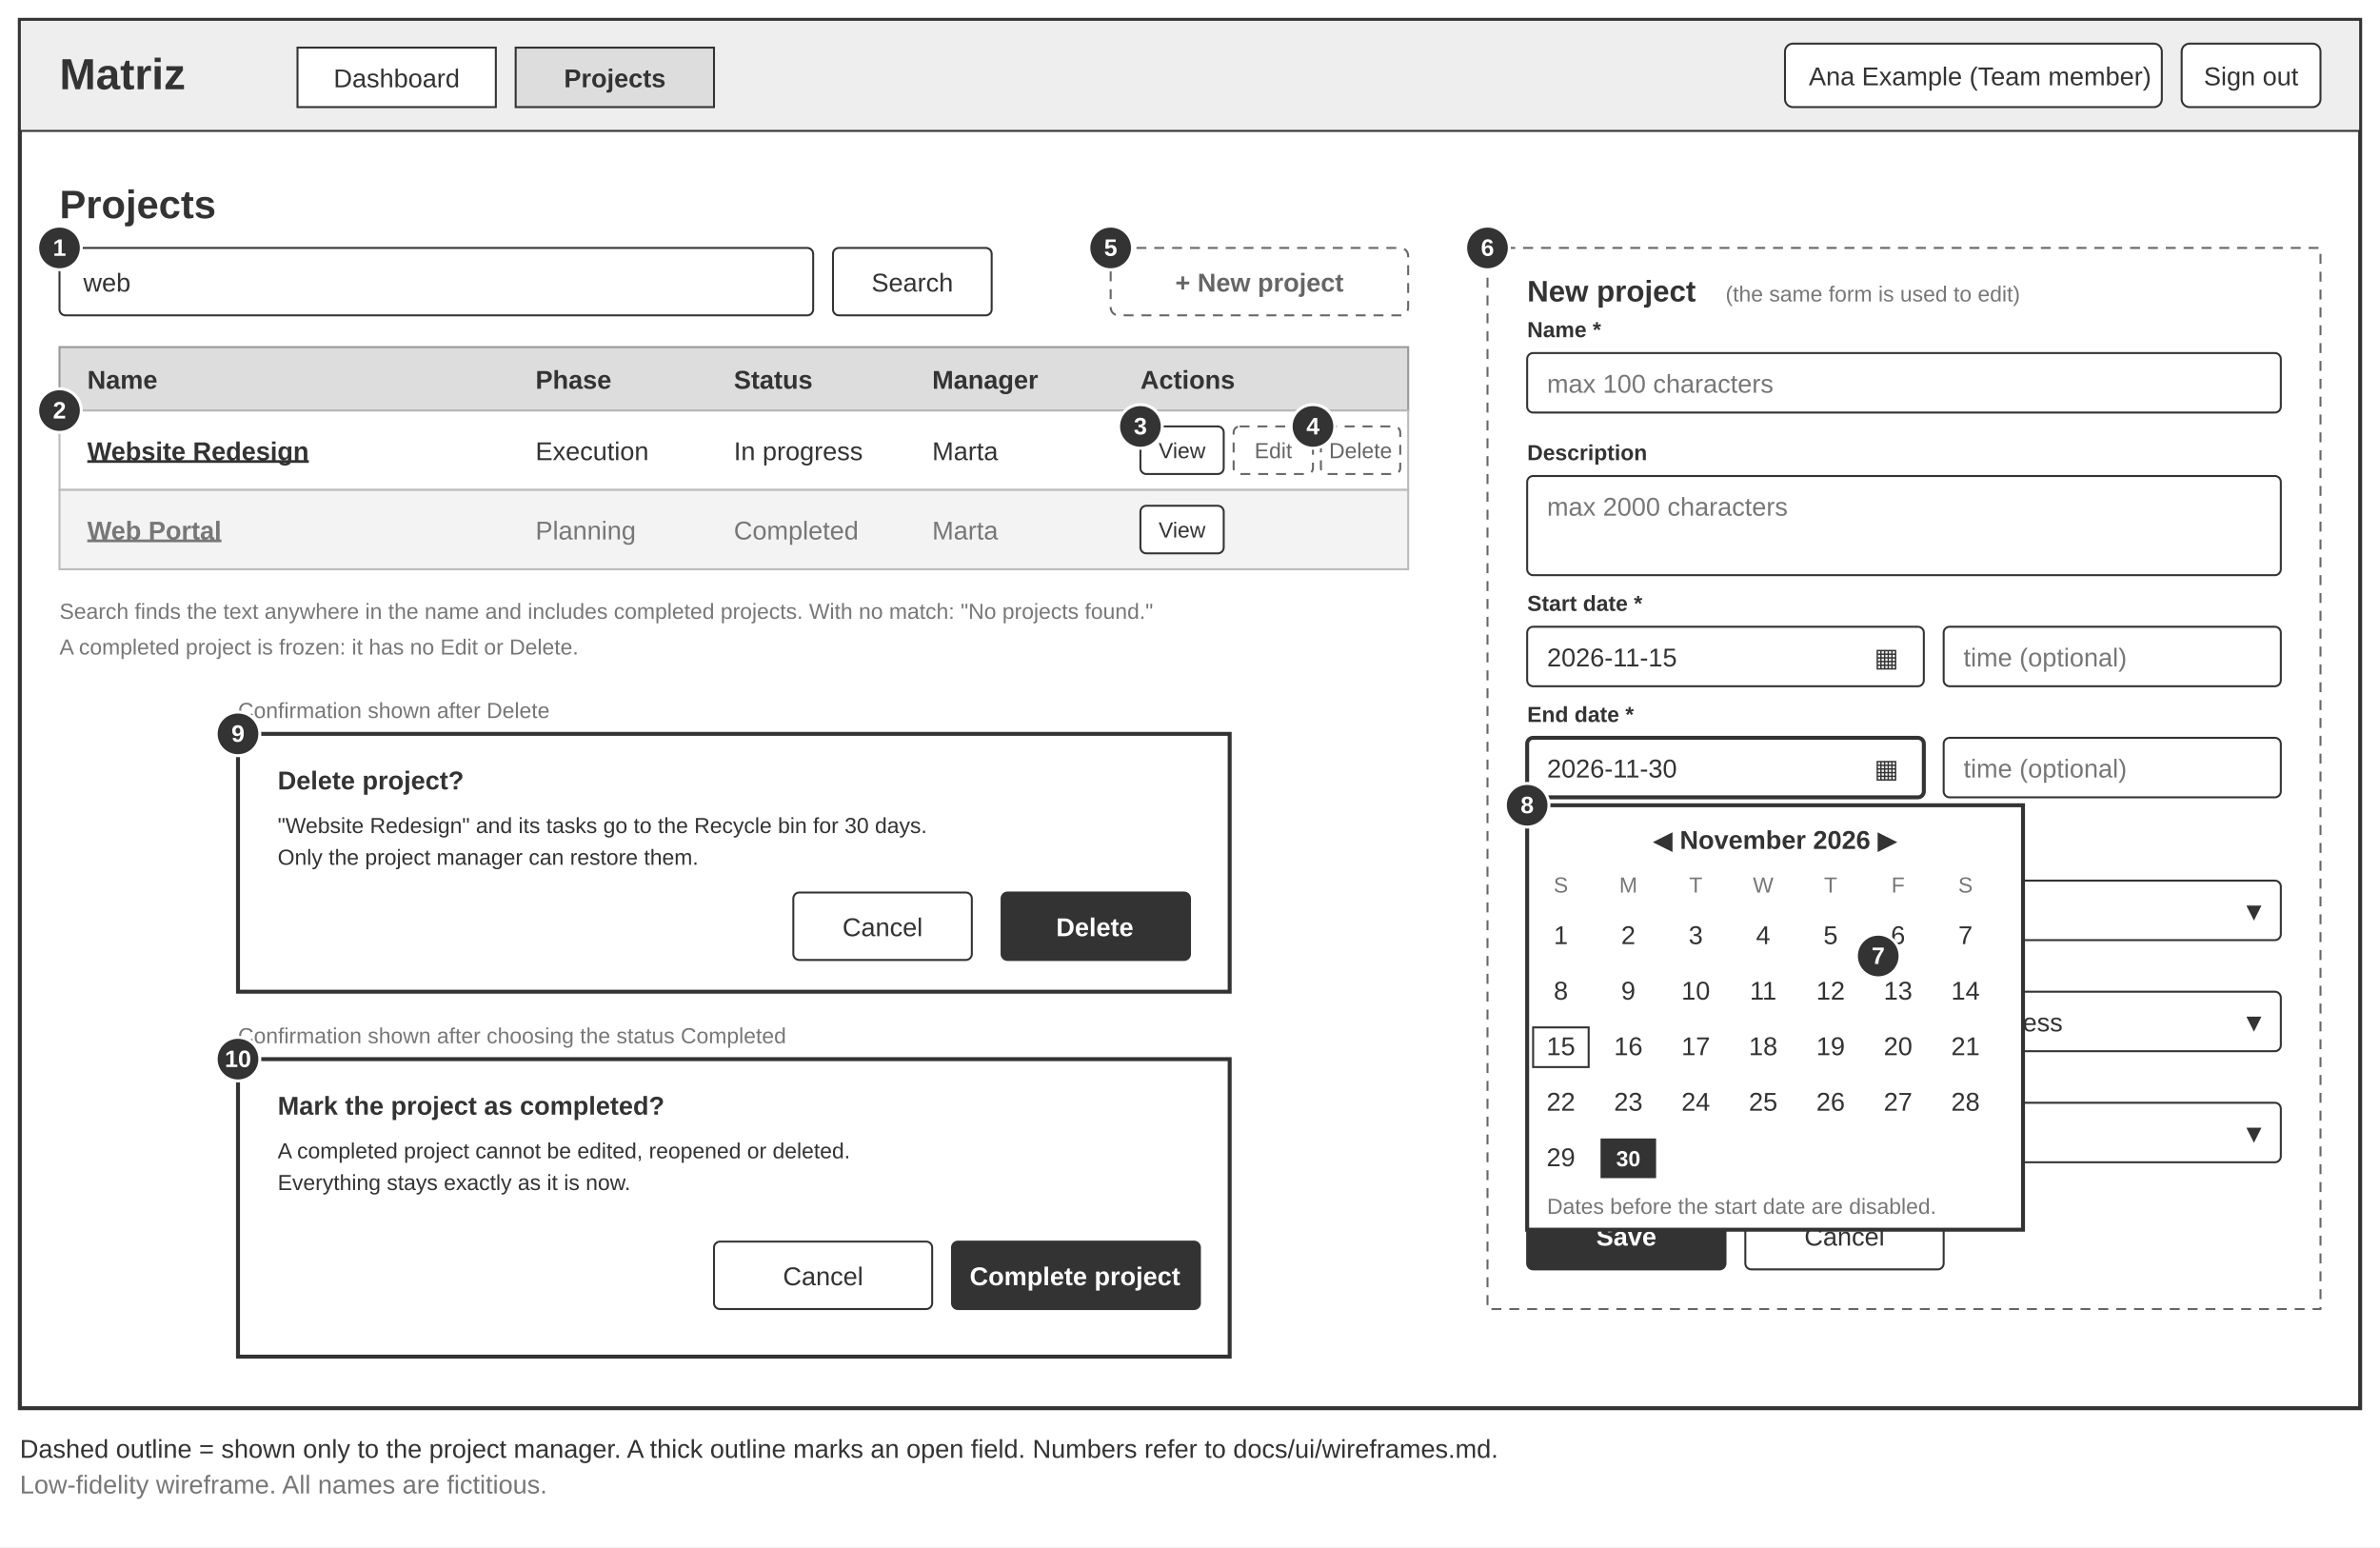
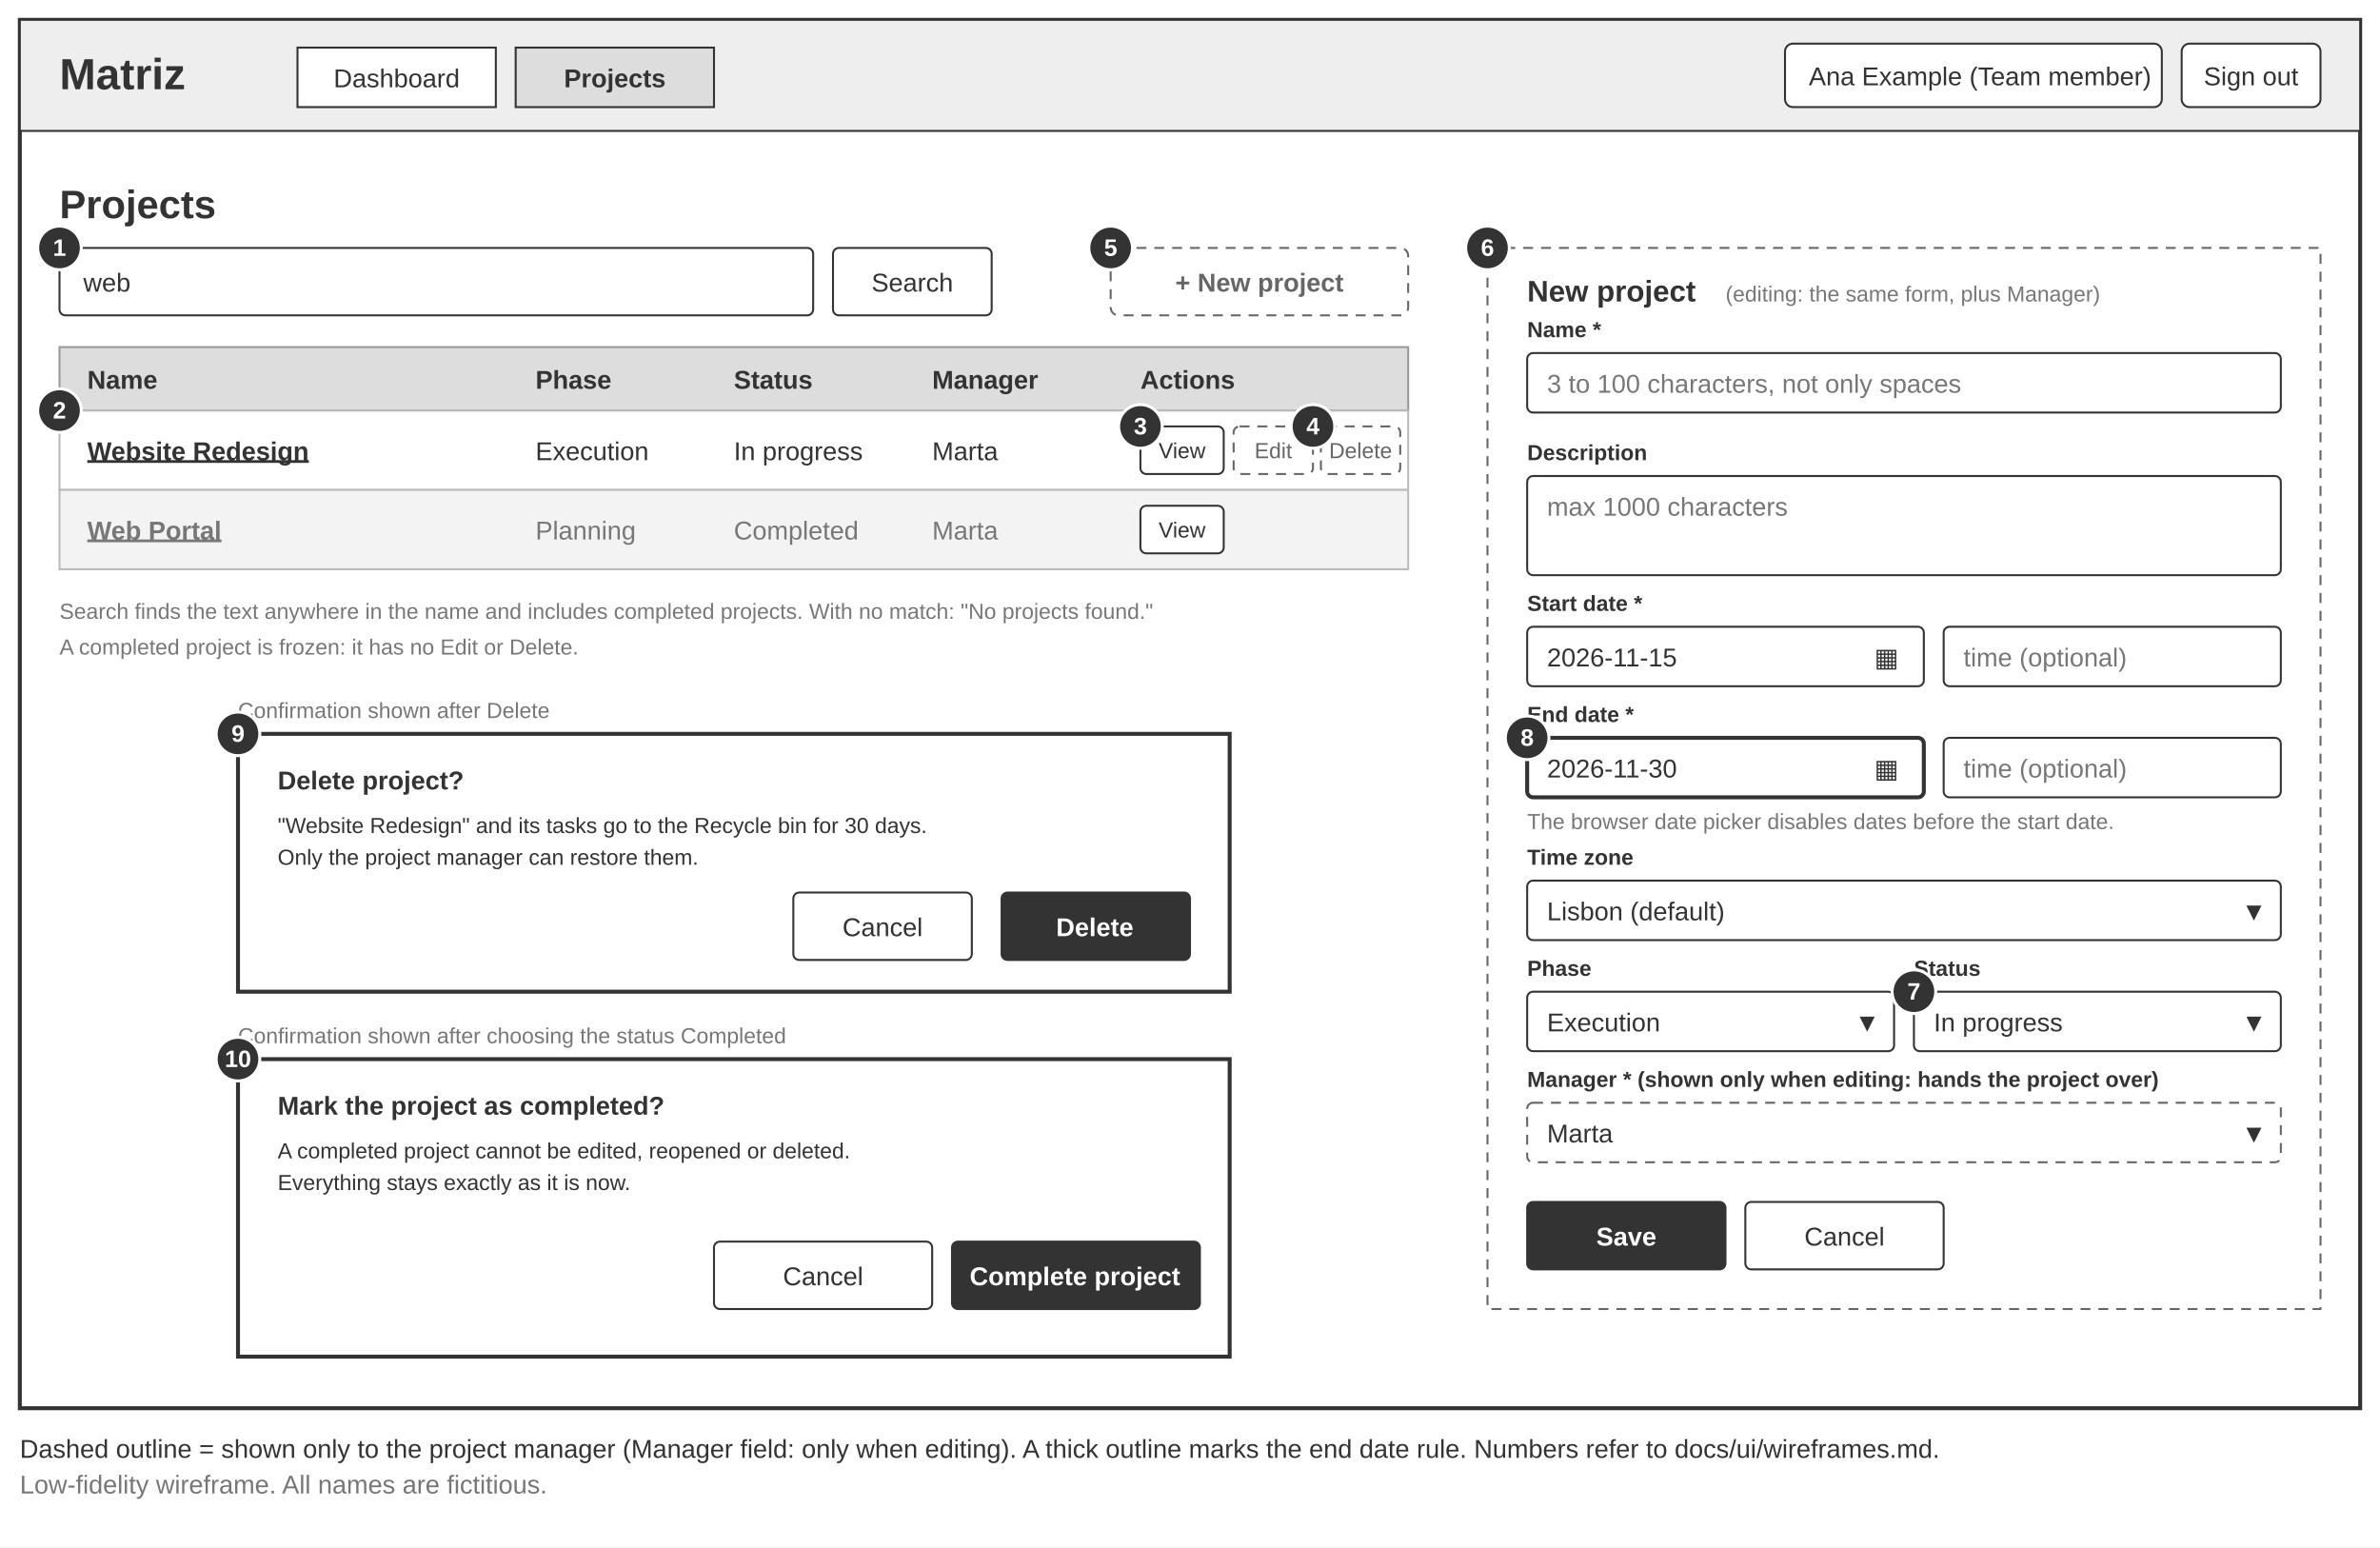
<svg xmlns="http://www.w3.org/2000/svg" viewBox="0 0 1200 780" width="1200" height="780">
  <style>
    text{font-family:Arial,Helvetica,sans-serif;font-size:13px;fill:#333}
    .g{fill:#777}.b{font-weight:bold}.s{font-size:11px}.m{text-anchor:middle}.w{fill:#fff}.l{font-size:20px;font-weight:bold}.u{text-decoration:underline}
    .box{fill:#fff;stroke:#333}.bar{fill:#eee;stroke:#333}.sel{fill:#ddd;stroke:#333}.dash{fill:#fff;stroke:#666;stroke-dasharray:5 4}
    .hd{fill:#ddd;stroke:#999}.row{fill:#fff;stroke:#bbb}.dark{fill:#333;stroke:#333}.err{fill:#fff;stroke:#333;stroke-width:2}
    .c{fill:#333;stroke:#fff;stroke-width:1.5}.n{font-size:12px;font-weight:bold;fill:#fff;text-anchor:middle}
  </style>
  <rect x="0" y="0" width="1200" height="780" fill="#ffffff" />
  <rect x="10" y="10" width="1180" height="700" fill="#ffffff" stroke="#333333" stroke-width="2" />
  <rect class="bar" x="10" y="10" width="1180" height="56" />
  <text x="30" y="45" style="font-size:22px;font-weight:bold">Matriz</text>
  <rect class="box" x="150" y="24" width="100" height="30" />
  <text x="200" y="44" class="m">Dashboard</text>
  <rect class="sel" x="260" y="24" width="100" height="30" />
  <text x="310" y="44" class="m b">Projects</text>
  <rect class="box" x="900" y="22" width="190" height="32" rx="4" />
  <text x="912" y="43">Ana Example (Team member)</text>
  <rect class="box" x="1100" y="22" width="70" height="32" rx="4" />
  <text x="1135" y="43" class="m">Sign out</text>
  <text x="30" y="110" class="l">Projects</text>
  <rect class="box" x="30" y="125" width="380" height="34" rx="3" />
  <text x="42" y="147">web</text>
  <rect class="box" x="420" y="125" width="80" height="34" rx="3" />
  <text x="460" y="147" class="m">Search</text>
  <rect class="dash" x="560" y="125" width="150" height="34" rx="4" />
  <text x="635" y="147" class="m b" style="fill:#666">+ New project</text>
  <rect class="hd" x="30" y="175" width="680" height="32" />
  <text x="44" y="196" class="b">Name</text>
  <text x="270" y="196" class="b">Phase</text>
  <text x="370" y="196" class="b">Status</text>
  <text x="470" y="196" class="b">Manager</text>
  <text x="575" y="196" class="b">Actions</text>
  <rect class="row" x="30" y="207" width="680" height="40" />
  <text x="44" y="232" class="u b">Website Redesign</text>
  <text x="270" y="232">Execution</text>
  <text x="370" y="232">In progress</text>
  <text x="470" y="232">Marta</text>
  <rect class="box" x="575" y="215" width="42" height="24" rx="3" />
  <text x="596" y="231" class="m s">View</text>
  <rect class="dash" x="622" y="215" width="40" height="24" rx="3" />
  <text x="642" y="231" class="m s" style="fill:#666">Edit</text>
  <rect class="dash" x="666" y="215" width="40" height="24" rx="3" />
  <text x="686" y="231" class="m s" style="fill:#666">Delete</text>
  <rect class="row" x="30" y="247" width="680" height="40" style="fill:#f3f3f3" />
  <text x="44" y="272" class="u b g">Web Portal</text>
  <text x="270" y="272" class="g">Planning</text>
  <text x="370" y="272" class="g">Completed</text>
  <text x="470" y="272" class="g">Marta</text>
  <rect class="box" x="575" y="255" width="42" height="24" rx="3" />
  <text x="596" y="271" class="m s">View</text>
  <text x="30" y="312" class="s g">Search finds the text anywhere in the name and includes completed projects. With no match: "No projects found."</text>
  <text x="30" y="330" class="s g">A completed project is frozen: it has no Edit or Delete.</text>
  <text x="120" y="362" class="s g">Confirmation shown after Delete</text>
  <rect x="120" y="370" width="500" height="130" fill="#ffffff" stroke="#333333" stroke-width="2" />
  <text x="140" y="398" class="b">Delete project?</text>
  <text x="140" y="420" class="s">"Website Redesign" and its tasks go to the Recycle bin for 30 days.</text>
  <text x="140" y="436" class="s">Only the project manager can restore them.</text>
  <rect class="box" x="400" y="450" width="90" height="34" rx="3" />
  <text x="445" y="472" class="m">Cancel</text>
  <rect class="dark" x="505" y="450" width="95" height="34" rx="3" />
  <text x="552" y="472" class="m w b">Delete</text>
  <text x="120" y="526" class="s g">Confirmation shown after choosing the status Completed</text>
  <rect x="120" y="534" width="500" height="150" fill="#ffffff" stroke="#333333" stroke-width="2" />
  <text x="140" y="562" class="b">Mark the project as completed?</text>
  <text x="140" y="584" class="s">A completed project cannot be edited, reopened or deleted.</text>
  <text x="140" y="600" class="s">Everything stays exactly as it is now.</text>
  <rect class="box" x="360" y="626" width="110" height="34" rx="3" />
  <text x="415" y="648" class="m">Cancel</text>
  <rect class="dark" x="480" y="626" width="125" height="34" rx="3" />
  <text x="542" y="648" class="m w b">Complete project</text>
  <rect class="dash" x="750" y="125" width="420" height="535" />
  <text x="770" y="152" class="b" style="font-size:15px">New project</text>
-   <text x="870" y="152" class="s g">(the same form is used to edit)</text>
+   <text x="870" y="152" class="s g">(editing: the same form, plus Manager)</text>
  <text x="770" y="170" class="s b">Name *</text>
  <rect class="box" x="770" y="178" width="380" height="30" rx="3" />
-   <text x="780" y="198" class="g">max 100 characters</text>
+   <text x="780" y="198" class="g">3 to 100 characters, not only spaces</text>
  <text x="770" y="232" class="s b">Description</text>
  <rect class="box" x="770" y="240" width="380" height="50" rx="3" />
-   <text x="780" y="260" class="g">max 2000 characters</text>
+   <text x="780" y="260" class="g">max 1000 characters</text>
  <text x="770" y="308" class="s b">Start date *</text>
  <rect class="box" x="770" y="316" width="200" height="30" rx="3" />
  <text x="780" y="336">2026-11-15</text>
  <text x="945" y="336">▦</text>
  <rect class="box" x="980" y="316" width="170" height="30" rx="3" />
  <text x="990" y="336" class="g">time (optional)</text>
  <text x="770" y="364" class="s b">End date *</text>
  <rect class="err" x="770" y="372" width="200" height="30" rx="3" />
  <text x="780" y="392">2026-11-30</text>
  <text x="945" y="392">▦</text>
  <rect class="box" x="980" y="372" width="170" height="30" rx="3" />
  <text x="990" y="392" class="g">time (optional)</text>
  <text x="770" y="436" class="s b">Time zone</text>
  <rect class="box" x="770" y="444" width="380" height="30" rx="3" />
  <text x="780" y="464">Lisbon (default)</text>
  <text x="1130" y="464">▼</text>
  <text x="770" y="492" class="s b">Phase</text>
  <rect class="box" x="770" y="500" width="185" height="30" rx="3" />
  <text x="780" y="520">Execution</text>
  <text x="935" y="520">▼</text>
  <text x="965" y="492" class="s b">Status</text>
  <rect class="box" x="965" y="500" width="185" height="30" rx="3" />
  <text x="975" y="520">In progress</text>
  <text x="1130" y="520">▼</text>
-   <text x="770" y="548" class="s b">Manager *</text>
-   <rect class="box" x="770" y="556" width="380" height="30" rx="3" />
+   <text x="770" y="548" class="s b">Manager * (shown only when editing: hands the project over)</text>
+   <rect class="dash" x="770" y="556" width="380" height="30" rx="3" />
  <text x="780" y="576">Marta</text>
  <text x="1130" y="576">▼</text>
  <rect class="dark" x="770" y="606" width="100" height="34" rx="3" />
  <text x="820" y="628" class="m w b">Save</text>
  <rect class="box" x="880" y="606" width="100" height="34" rx="3" />
  <text x="930" y="628" class="m">Cancel</text>
-   <rect x="770" y="406" width="250" height="214" fill="#ffffff" stroke="#333333" stroke-width="2" />
-   <text x="895" y="428" class="m b">◀   November 2026   ▶</text>
-   <text x="787" y="450" class="m s g">S</text>
-   <text x="821" y="450" class="m s g">M</text>
-   <text x="855" y="450" class="m s g">T</text>
-   <text x="889" y="450" class="m s g">W</text>
-   <text x="923" y="450" class="m s g">T</text>
-   <text x="957" y="450" class="m s g">F</text>
-   <text x="991" y="450" class="m s g">S</text>
-   <g class="m s" style="fill:#bbb">
-     <text x="787" y="476">1</text>
-     <text x="821" y="476">2</text>
-     <text x="855" y="476">3</text>
-     <text x="889" y="476">4</text>
-     <text x="923" y="476">5</text>
-     <text x="957" y="476">6</text>
-     <text x="991" y="476">7</text>
-     <text x="787" y="504">8</text>
-     <text x="821" y="504">9</text>
-     <text x="855" y="504">10</text>
-     <text x="889" y="504">11</text>
-     <text x="923" y="504">12</text>
-     <text x="957" y="504">13</text>
-     <text x="991" y="504">14</text>
-   </g>
-   <rect x="773" y="518" width="28" height="20" fill="#ffffff" stroke="#333333" />
-   <g class="m s">
-     <text x="787" y="532">15</text>
-     <text x="821" y="532">16</text>
-     <text x="855" y="532">17</text>
-     <text x="889" y="532">18</text>
-     <text x="923" y="532">19</text>
-     <text x="957" y="532">20</text>
-     <text x="991" y="532">21</text>
-     <text x="787" y="560">22</text>
-     <text x="821" y="560">23</text>
-     <text x="855" y="560">24</text>
-     <text x="889" y="560">25</text>
-     <text x="923" y="560">26</text>
-     <text x="957" y="560">27</text>
-     <text x="991" y="560">28</text>
-     <text x="787" y="588">29</text>
-   </g>
-   <rect x="807" y="574" width="28" height="20" fill="#333333" />
-   <text x="821" y="588" class="m s w b">30</text>
-   <text x="780" y="612" class="s g">Dates before the start date are disabled.</text>
+   <text x="770" y="418" class="s g">The browser date picker disables dates before the start date.</text>
  <circle class="c" cx="30" cy="125" r="11" />
  <text class="n" x="30" y="129">1</text>
  <circle class="c" cx="30" cy="207" r="11" />
  <text class="n" x="30" y="211">2</text>
  <circle class="c" cx="575" cy="215" r="11" />
  <text class="n" x="575" y="219">3</text>
  <circle class="c" cx="662" cy="215" r="11" />
  <text class="n" x="662" y="219">4</text>
  <circle class="c" cx="560" cy="125" r="11" />
  <text class="n" x="560" y="129">5</text>
  <circle class="c" cx="750" cy="125" r="11" />
  <text class="n" x="750" y="129">6</text>
-   <circle class="c" cx="947" cy="482" r="11" />
-   <text class="n" x="947" y="486">7</text>
-   <circle class="c" cx="770" cy="406" r="11" />
-   <text class="n" x="770" y="410">8</text>
+   <circle class="c" cx="965" cy="500" r="11" />
+   <text class="n" x="965" y="504">7</text>
+   <circle class="c" cx="770" cy="372" r="11" />
+   <text class="n" x="770" y="376">8</text>
  <circle class="c" cx="120" cy="370" r="11" />
  <text class="n" x="120" y="374">9</text>
  <circle class="c" cx="120" cy="534" r="11" />
  <text class="n" x="120" y="538">10</text>
-   <text x="10" y="735">Dashed outline = shown only to the project manager. A thick outline marks an open field. Numbers refer to docs/ui/wireframes.md.</text>
+   <text x="10" y="735">Dashed outline = shown only to the project manager (Manager field: only when editing). A thick outline marks the end date rule. Numbers refer to docs/ui/wireframes.md.</text>
  <text x="10" y="753" class="g">Low-fidelity wireframe. All names are fictitious.</text>
</svg>
